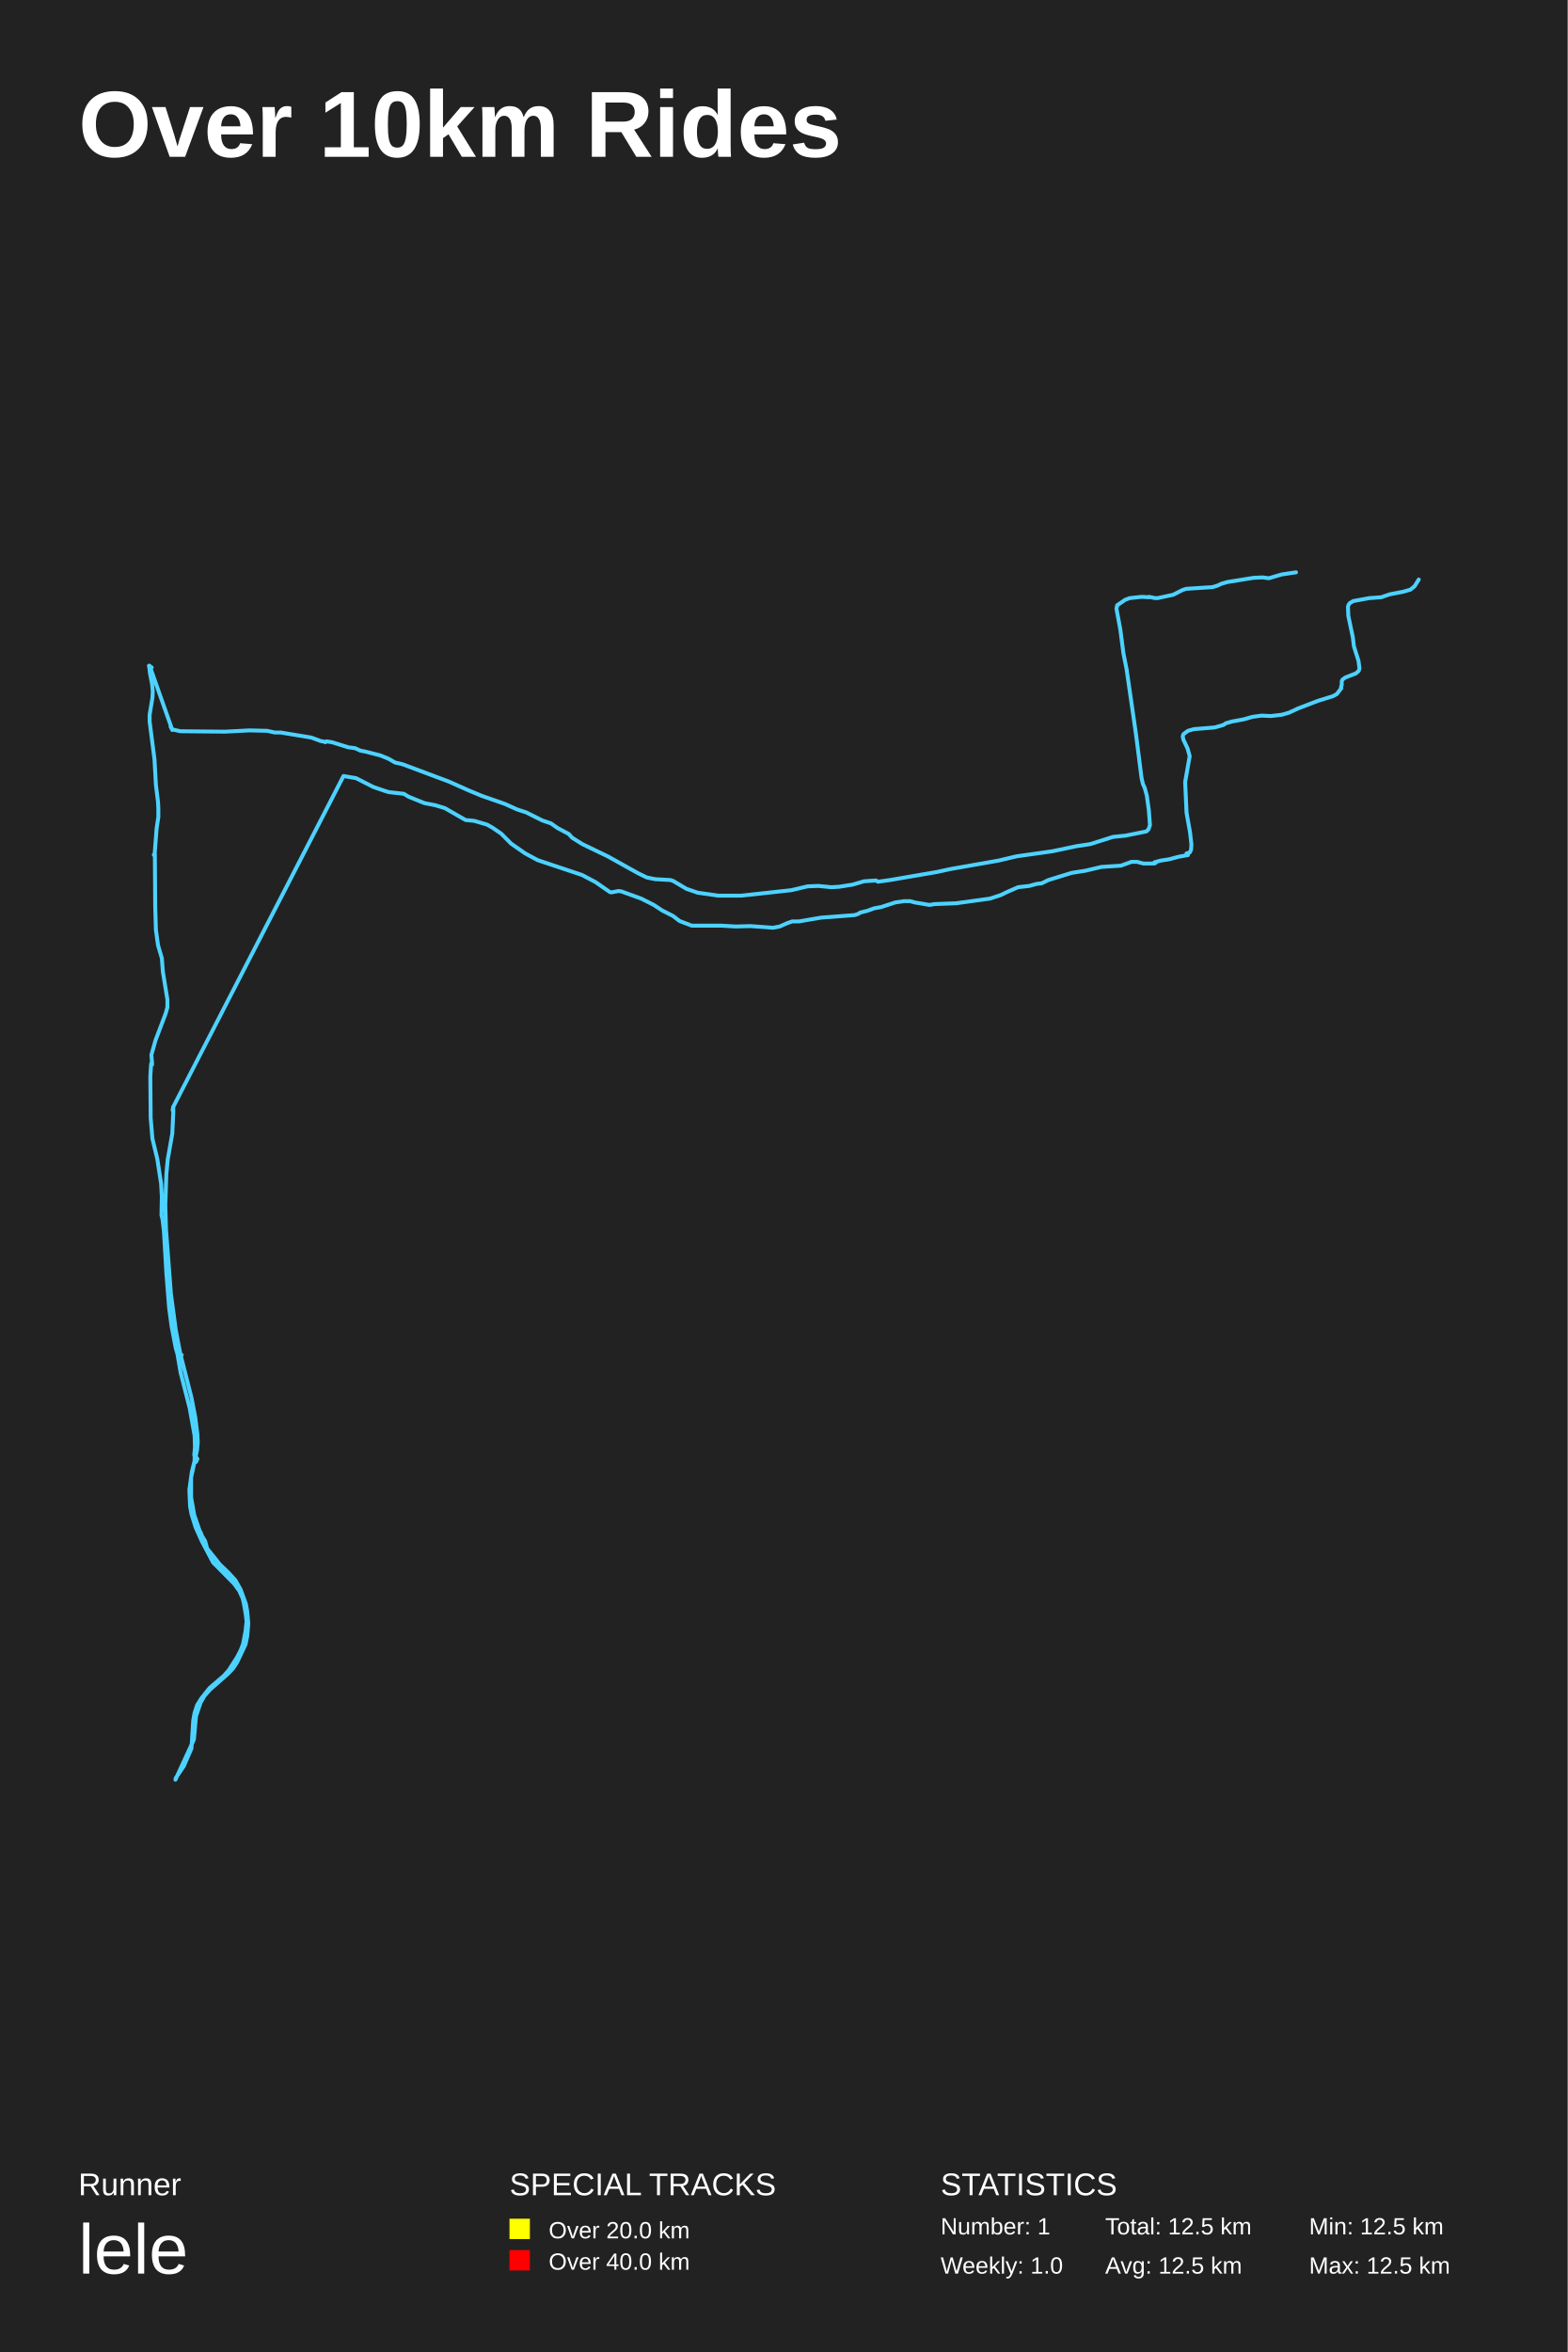
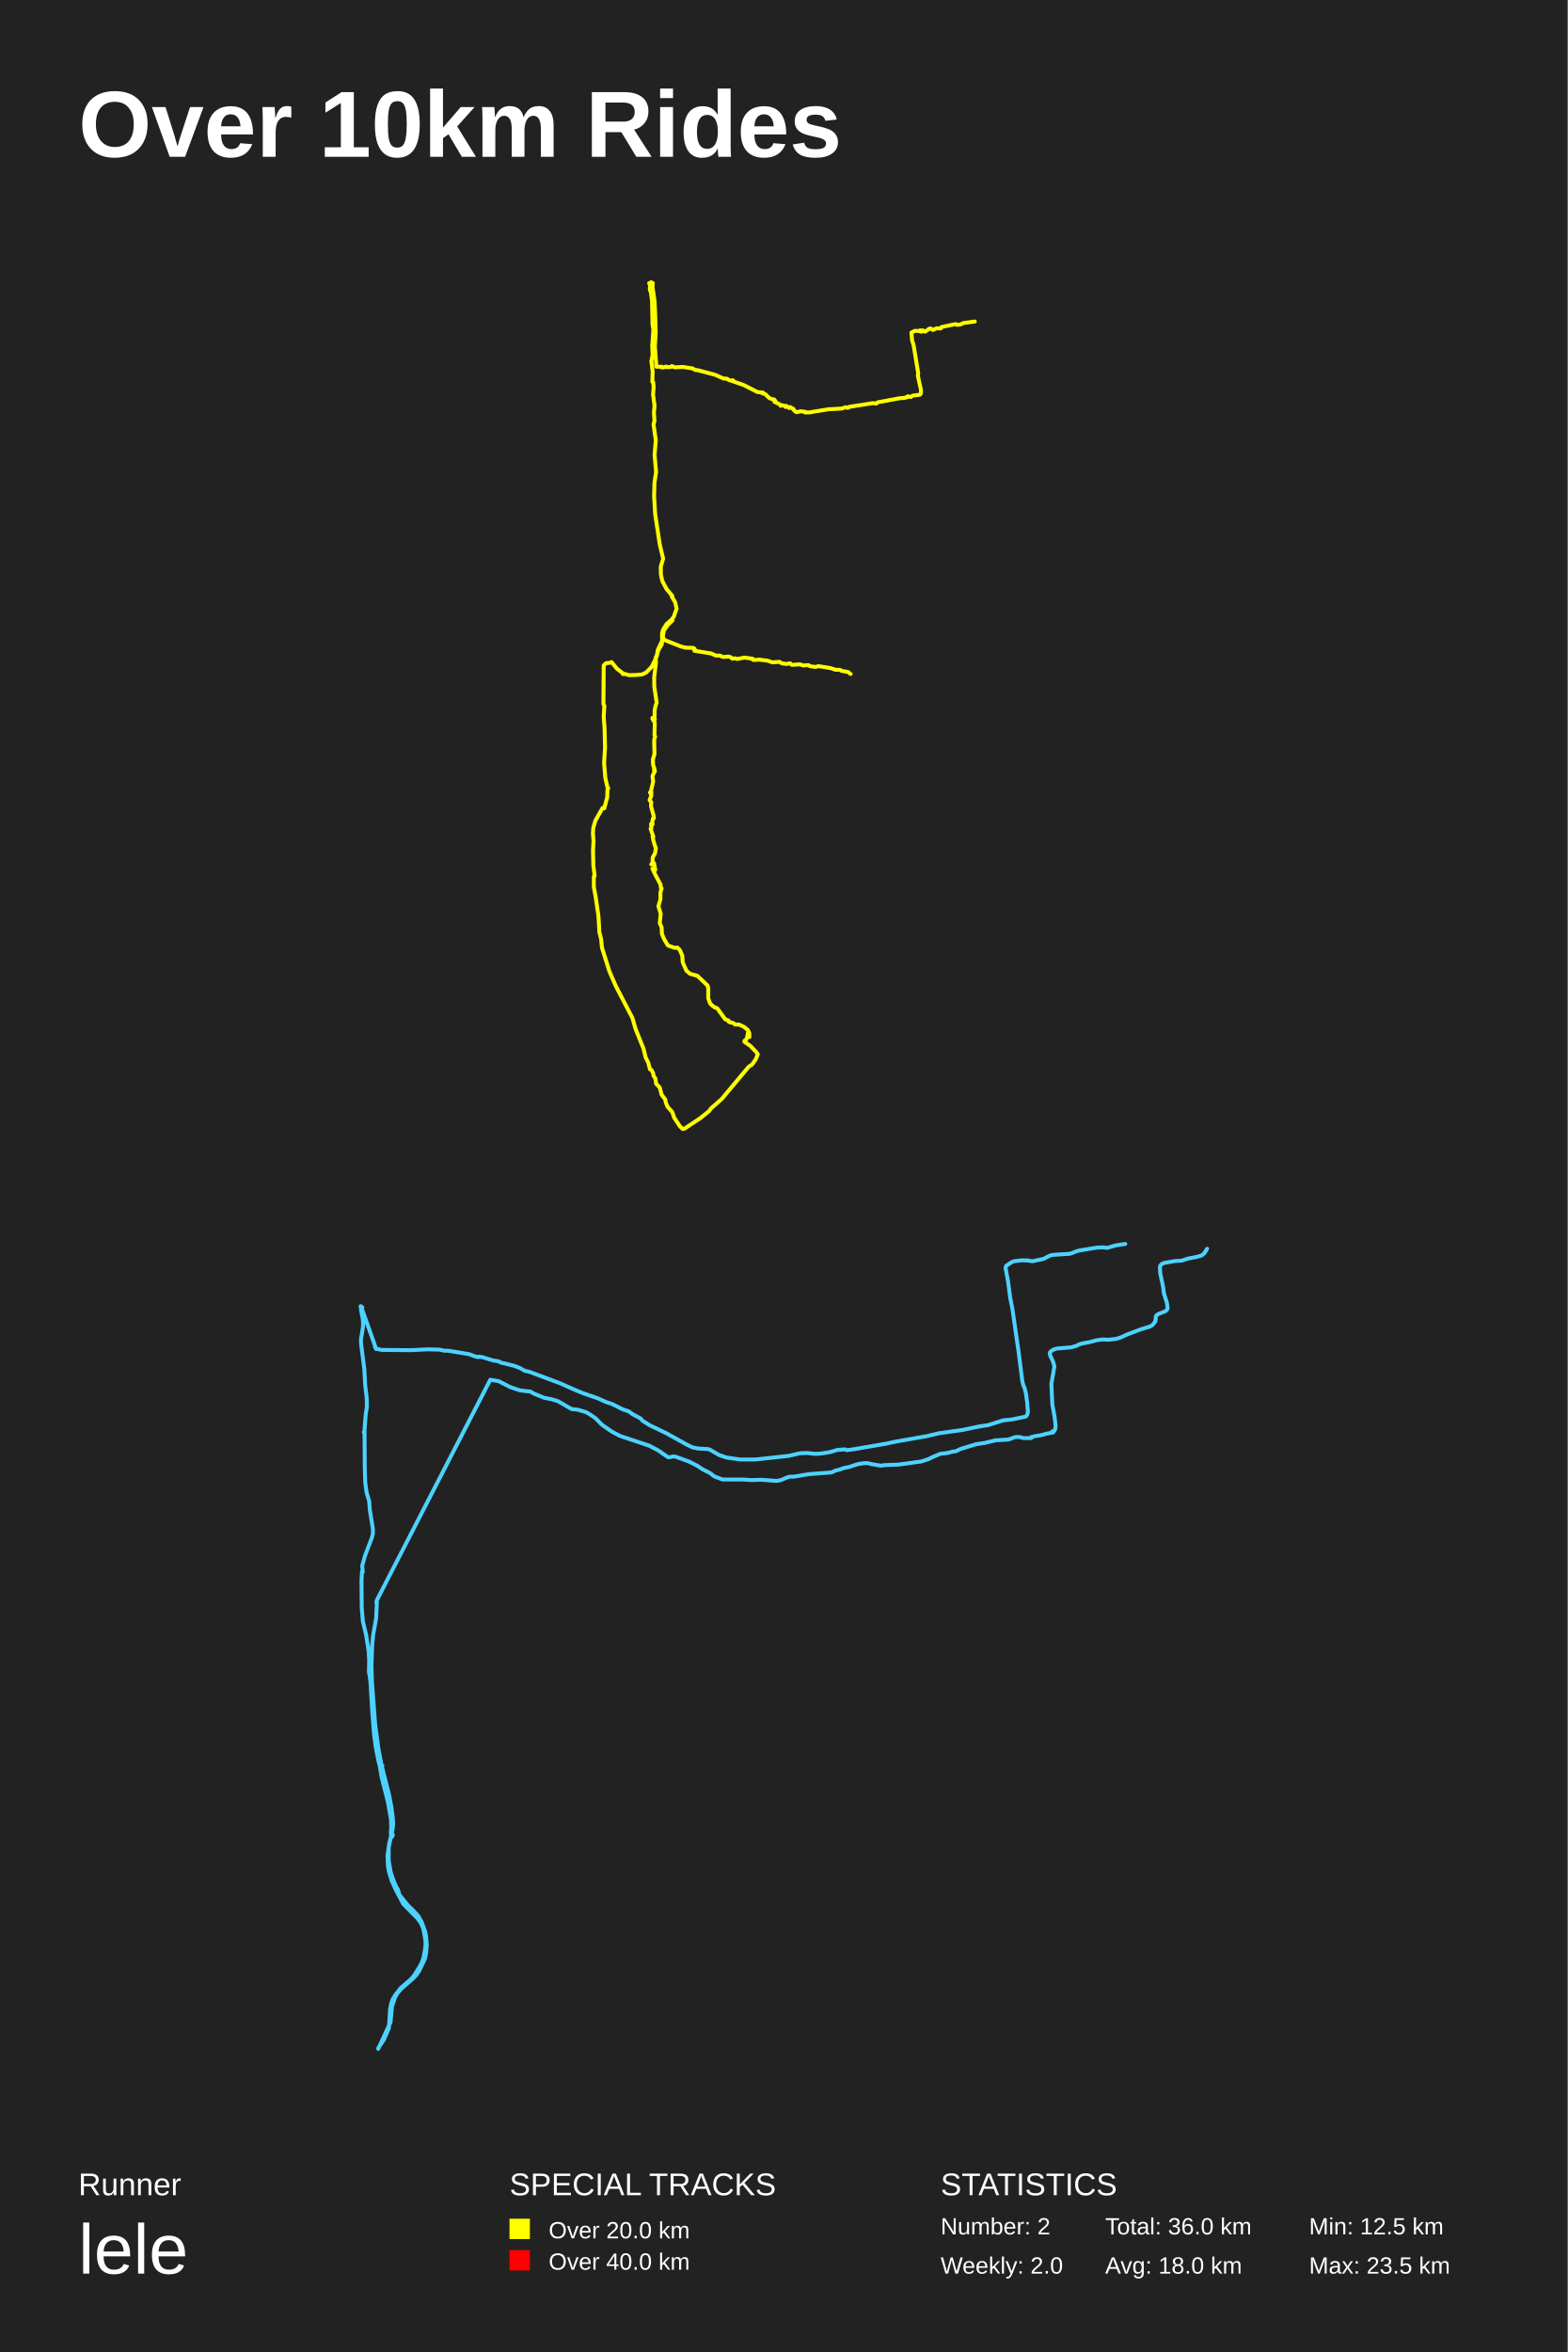
<svg xmlns="http://www.w3.org/2000/svg" baseProfile="full" height="300mm" version="1.1" viewBox="0,0,200,300" width="200mm">
  <defs />
  <rect fill="#222222" height="300" width="200" x="0" y="0" />
  <text fill="#FFFFFF" style="font-size:12px; font-family:Arial; font-weight:bold;" x="10" y="20">Over 10km Rides</text>
  <text fill="#FFFFFF" style="font-size:4px; font-family:Arial" x="10" y="280">Runner</text>
  <text fill="#FFFFFF" style="font-size:9px; font-family:Arial" x="10" y="290">lele</text>
  <text fill="#FFFFFF" style="font-size:4px; font-family:Arial" x="65" y="280">SPECIAL TRACKS</text>
  <rect fill="yellow" height="2.6" width="2.6" x="65" y="283" />
  <text fill="#FFFFFF" style="font-size:3px; font-family:Arial" x="70" y="285.5">Over 20.0 km</text>
  <rect fill="red" height="2.6" width="2.6" x="65" y="287" />
  <text fill="#FFFFFF" style="font-size:3px; font-family:Arial" x="70" y="289.5">Over 40.0 km</text>
  <text fill="#FFFFFF" style="font-size:4px; font-family:Arial" x="120" y="280">STATISTICS</text>
-   <text fill="#FFFFFF" style="font-size:3px; font-family:Arial" x="120" y="285">Number: 1</text>
-   <text fill="#FFFFFF" style="font-size:3px; font-family:Arial" x="120" y="290">Weekly: 1.0</text>
-   <text fill="#FFFFFF" style="font-size:3px; font-family:Arial" x="141" y="285">Total: 12.5 km</text>
-   <text fill="#FFFFFF" style="font-size:3px; font-family:Arial" x="141" y="290">Avg: 12.5 km</text>
+   <text fill="#FFFFFF" style="font-size:3px; font-family:Arial" x="120" y="285">Number: 2</text>
+   <text fill="#FFFFFF" style="font-size:3px; font-family:Arial" x="120" y="290">Weekly: 2.0</text>
+   <text fill="#FFFFFF" style="font-size:3px; font-family:Arial" x="141" y="285">Total: 36.0 km</text>
+   <text fill="#FFFFFF" style="font-size:3px; font-family:Arial" x="141" y="290">Avg: 18.0 km</text>
  <text fill="#FFFFFF" style="font-size:3px; font-family:Arial" x="167" y="285">Min: 12.5 km</text>
-   <text fill="#FFFFFF" style="font-size:3px; font-family:Arial" x="167" y="290">Max: 12.5 km</text>
-   <polyline fill="none" opacity="1" points="165.343,73.001 163.519,73.271 161.873,73.756 161.072,73.648 159.916,73.702 156.58,74.241 155.824,74.457 155.245,74.726 154.667,74.888 151.331,75.104 150.842,75.265 149.685,75.858 147.684,76.29 147.372,76.29 146.572,76.128 146.616,76.182 145.638,76.128 144.125,76.29 143.547,76.505 142.524,77.206 142.435,77.637 142.924,80.279 143.325,83.352 143.725,85.347 144.926,93.649 145.638,99.255 145.815,100.01 146.038,100.495 146.305,101.465 146.572,103.406 146.705,105.239 146.527,105.778 146.26,106.047 143.591,106.586 141.99,106.748 139.099,107.665 137.32,107.934 134.25,108.581 129.669,109.228 127.4,109.767 121.262,110.845 119.527,111.222 113.567,112.247 112.01,112.462 111.743,112.301 110.231,112.408 108.763,112.84 107.028,113.109 106.049,113.163 104.404,113.001 103.025,113.055 100.979,113.54 94.573,114.241 91.638,114.241 89.013,113.864 87.59,113.379 85.855,112.354 85.499,112.247 83.586,112.139 82.519,111.923 81.407,111.384 77.537,109.228 74.29,107.665 73.0,106.856 72.555,106.371 71.132,105.616 70.287,105.023 69.175,104.646 67.129,103.622 65.972,103.244 64.415,102.543 61.479,101.519 59.789,100.818 57.254,99.686 51.338,97.476 50.404,97.26 49.558,96.775 48.491,96.344 46.578,95.859 46.0,95.751 45.288,95.428 44.443,95.32 42.353,94.673 41.685,94.565 41.463,94.619 41.507,94.673 41.418,94.619 40.885,94.511 39.728,94.08 35.814,93.433 35.058,93.433 34.079,93.217 31.811,93.163 28.697,93.325 23.003,93.271 22.069,93.056 21.891,92.894 21.758,92.678 21.98,93.109 19.089,84.915 19.089,85.077 19.178,85.077 19.0,84.915 19.044,85.131 19.356,85.131 19.044,85.023 19.133,85.886 19.4,87.233 19.489,88.204 19.445,89.012 19.089,91.169 19.089,92.031 19.712,96.883 19.89,100.118 20.157,102.274 20.201,103.082 20.201,104.215 19.979,105.67 19.712,109.174 19.756,109.012 19.623,109.012 19.756,108.904 19.801,115.643 19.801,115.589 19.89,118.608 20.157,120.548 20.646,122.219 20.779,123.944 21.357,127.502 21.357,128.149 21.357,128.472 21.135,129.281 19.845,132.677 19.311,134.563 19.4,135.588 19.4,135.803 19.311,135.588 19.267,135.857 19.178,137.312 19.222,142.595 19.445,145.236 20.068,147.824 20.557,151.004 20.646,152.621 20.601,154.992 20.735,155.531 20.913,157.041 21.224,162.377 21.58,166.851 21.891,169.168 22.425,171.971 22.603,172.564 22.914,172.618 23.181,172.833 22.603,172.51 23.048,175.097 24.204,179.625 24.827,183.128 24.871,184.583 24.783,185.607 24.827,185.446 24.827,186.578 25.005,186.47 25.183,186.092 24.96,185.769 24.471,187.763 24.16,190.027 24.249,192.129 24.427,193.099 24.96,194.824 25.761,196.602 27.185,199.297 29.853,201.992 30.521,202.908 30.965,203.878 31.143,204.687 31.366,205.98 31.455,206.843 31.321,208.082 31.01,209.699 30.699,210.507 30.254,211.37 29.186,213.04 28.563,213.741 26.74,215.304 25.672,216.651 25.138,217.514 24.827,218.484 24.649,219.454 24.427,223.011 23.448,225.274 22.425,226.783 22.381,226.999 24.738,221.879 25.005,218.915 25.583,217.19 26.072,216.328 26.784,215.52 29.053,213.526 29.72,212.825 30.254,212.016 31.321,209.753 31.544,208.675 31.677,207.112 31.544,205.549 31.366,204.579 30.699,202.747 30.031,201.561 29.142,200.591 28.074,199.567 26.428,197.519 26.161,196.548 25.761,195.902 25.583,195.417 25.494,195.524 25.583,195.578 24.783,193.261 24.382,190.997 24.382,188.464 25.138,184.961 25.227,183.99 25.183,182.966 24.916,180.81 24.427,178.277 23.003,172.672 22.425,169.653 21.802,165.018 21.18,156.825 21.091,153.753 21.224,149.764 21.402,147.877 21.98,144.589 22.114,141.733 22.114,141.517 22.025,141.625 22.025,141.517 22.114,141.301 22.069,141.247 43.82,98.986 45.422,99.255 47.646,100.387 49.069,100.872 49.603,101.034 51.516,101.25 52.138,101.627 54.14,102.436 55.519,102.705 56.764,103.082 59.389,104.592 60.501,104.7 62.147,105.185 62.814,105.562 63.926,106.317 65.216,107.611 66.995,108.851 68.596,109.713 74.245,111.6 75.98,112.516 77.848,113.81 78.071,113.81 78.916,113.648 79.272,113.702 81.807,114.619 83.409,115.427 84.476,116.128 85.855,116.829 86.7,117.476 88.257,118.069 92.038,118.069 93.862,118.176 95.73,118.122 98.621,118.338 99.466,118.176 100.445,117.745 101.068,117.529 101.913,117.529 104.759,117.044 109.03,116.721 109.519,116.559 109.741,116.397 110.631,116.182 111.521,115.858 112.41,115.697 114.234,115.104 115.346,114.942 116.102,114.942 116.68,115.104 118.593,115.427 119.216,115.319 121.974,115.212 126.288,114.619 127.623,114.187 128.646,113.702 129.891,113.163 131.315,113.001 132.293,112.732 132.871,112.678 133.761,112.247 136.741,111.33 138.476,111.061 140.522,110.576 143.013,110.414 144.348,109.929 145.059,109.929 145.86,110.144 147.283,110.144 147.461,110.037 147.283,109.983 148.084,109.767 149.152,109.605 150.353,109.282 151.554,109.066 151.376,108.851 151.776,108.743 151.865,108.581 151.954,108.365 151.998,107.719 151.82,106.155 151.376,103.675 151.198,99.74 151.776,96.452 151.509,95.481 150.975,94.349 150.886,93.918 150.975,93.649 151.554,93.217 152.31,93.002 154.979,92.786 156.091,92.463 156.402,92.247 157.158,92.031 158.626,91.762 159.783,91.438 160.939,91.277 162.14,91.331 163.519,91.169 164.453,90.899 165.61,90.36 168.145,89.39 170.058,88.797 170.547,88.527 171.125,87.772 171.081,87.611 171.17,87.395 171.17,86.91 171.259,86.694 171.614,86.425 172.993,85.886 173.349,85.562 173.438,85.239 173.305,84.268 172.727,82.435 172.593,81.303 172.015,78.554 171.97,77.422 172.015,77.206 172.193,76.937 172.638,76.667 174.684,76.29 176.196,76.182 177.308,75.804 178.998,75.481 179.932,75.211 180.466,74.78 181.0,73.918" stroke="#4DD2FF" stroke-dasharray="none" stroke-linecap="round" stroke-linejoin="round" stroke-width="0.5" />
+   <text fill="#FFFFFF" style="font-size:3px; font-family:Arial" x="167" y="290">Max: 23.5 km</text>
+   <polyline fill="none" opacity="1" points="124.362,41.01 122.944,41.199 122.475,41.403 122.067,41.432 121.959,41.345 121.718,41.374 120.096,41.723 120.024,41.898 119.495,41.869 119.027,42.087 118.726,41.898 118.582,41.913 118.018,42.306 117.705,42.131 117.585,42.306 117.465,42.219 117.417,42.291 117.393,42.131 117.321,42.219 116.684,42.204 116.275,42.422 116.359,43.398 116.564,44.083 117.14,47.607 117.092,47.912 117.489,49.718 117.501,50.141 117.369,50.344 116.443,50.461 116.203,50.636 115.843,50.548 115.747,50.679 115.686,50.606 115.47,50.752 114.773,50.796 111.95,51.32 111.781,51.48 111.361,51.422 108.297,51.902 108.237,52.004 108.105,52.019 107.852,51.946 107.42,52.106 105.677,52.208 103.587,52.543 103.467,52.587 102.746,52.616 102.637,52.572 102.746,52.529 102.145,52.456 101.652,52.572 101.532,52.543 101.232,52.267 101.244,52.179 100.787,51.917 100.679,52.048 100.294,51.757 100.222,51.917 100.15,51.801 99.814,51.684 99.585,51.757 99.501,51.582 98.792,51.247 98.925,51.131 98.792,51.072 98.756,50.941 98.696,50.985 98.156,50.781 97.591,50.242 97.242,50.17 97.327,50.068 96.642,50.009 94.899,49.121 93.349,48.582 93.542,48.539 93.469,48.495 93.337,48.568 93.025,48.495 92.749,48.306 92.292,48.277 91.199,47.796 88.928,47.199 88.747,47.214 88.351,46.995 87.125,46.806 86.056,46.849 85.719,46.689 85.731,46.762 85.575,46.806 85.071,46.835 84.998,46.748 84.614,46.879 84.326,46.835 84.434,46.777 83.737,46.777 83.545,44.141 83.653,42.568 83.593,40.238 83.508,38.418 83.244,36.612 83.28,36.102 83.04,36.0 82.884,36.306 82.944,36.189 82.812,36.131 82.956,36.262 82.896,36.903 83.04,37.311 83.184,38.403 83.244,41.374 83.352,42.044 83.208,44.112 83.256,45.248 83.1,46.078 83.268,47.403 83.22,48.699 83.328,48.728 83.388,49.354 83.316,50.344 83.508,51.757 83.424,52.645 83.496,53.708 83.376,54.13 83.665,56.169 83.508,58.004 83.701,60.202 83.496,61.557 83.448,63.304 83.581,65.561 84.169,69.448 84.602,71.254 84.302,72.273 84.314,73.263 84.494,74.107 85.034,75.126 85.779,76.014 85.695,76.087 86.128,76.801 86.32,77.645 85.96,78.65 85.707,79.013 85.022,79.61 84.578,80.338 84.458,80.833 84.47,81.736 83.917,82.915 83.773,83.774 83.701,83.745 83.629,83.978 83.689,84.487 83.46,86.38 83.472,87.588 83.773,89.612 83.629,90.048 83.52,90.543 83.508,91.533 83.244,91.562 83.545,91.781 83.424,91.621 83.22,91.635 83.533,92.188 83.496,93.76 83.581,93.95 83.484,94.226 83.46,94.532 83.496,96.162 83.292,96.89 83.304,97.094 83.292,97.094 83.34,97.662 83.496,98.04 83.496,98.2 83.424,98.2 83.557,98.36 83.328,98.782 83.244,99.03 83.328,99.699 83.052,100.893 83.112,101.097 82.92,101.082 83.112,101.432 82.872,102.043 83.016,102.247 83.088,102.305 83.052,102.814 83.412,104.139 83.424,104.372 83.292,104.401 83.22,104.794 83.244,105.172 83.124,105.041 83.064,105.1 83.1,105.609 83.004,105.696 83.352,106.73 83.256,106.686 83.34,107.137 83.52,107.778 83.677,108.185 83.569,108.84 83.268,109.379 83.244,110.107 83.088,110.252 83.436,110.077 83.593,110.965 83.232,110.791 83.581,111.533 84.265,112.814 84.314,113.265 84.41,113.323 84.253,113.818 84.253,114.706 84.001,115.594 84.289,116.554 84.169,117.748 84.41,118.286 84.446,119.13 84.722,119.785 85.203,120.586 86.032,120.891 86.44,120.877 86.753,121.211 87.041,121.895 87.101,122.754 87.57,123.816 88.038,124.209 88.976,124.471 90.273,125.708 90.357,126.043 90.357,127.353 90.61,128.022 90.898,128.284 91.199,128.502 91.499,128.604 92.52,130.016 92.941,130.161 92.953,130.307 93.109,130.394 93.506,130.467 93.806,130.685 94.287,130.685 94.911,130.976 95.404,131.369 95.596,131.791 95.608,132.272 95.572,131.864 95.452,131.617 95.32,132.315 95.152,132.679 94.983,132.737 94.971,132.883 95.728,133.407 96.413,134.12 96.678,134.454 96.425,135.095 95.981,135.749 95.5,136.084 92.052,140.202 90.706,141.381 90.454,141.73 89.348,142.618 87.317,143.971 87.089,144.0 86.753,143.68 86.008,142.559 85.767,141.846 85.167,141.177 84.95,140.653 84.854,140.217 84.41,139.635 84.169,138.718 83.713,138.238 83.605,137.554 83.376,137.219 83.34,136.914 83.1,136.462 82.92,136.39 82.691,135.517 82.367,134.876 82.091,133.741 81.093,131.267 80.685,129.856 78.546,125.737 77.753,123.918 76.792,120.862 76.696,119.829 76.467,118.897 76.347,116.831 75.999,114.444 75.758,113.134 75.758,111.795 75.842,111.78 75.854,111.678 75.698,110.383 75.65,108.433 75.722,107.283 75.638,106.308 75.698,105.551 75.951,104.692 76.852,103.091 76.96,103.004 77.092,103.105 77.465,101.708 77.501,100.747 77.597,100.529 77.549,100.631 77.224,99.234 77.068,97.327 77.188,95.391 77.128,92.902 77.02,91.431 77.104,90.019 76.984,89.83 77.02,84.88 77.32,84.589 77.981,84.516 78.017,84.444 78.702,85.288 79.399,85.827 79.471,85.987 79.579,85.929 80.264,86.118 81.25,86.089 81.898,86.03 82.439,85.783 83.112,85.084 83.364,84.618 83.761,83.774 84.001,82.857 83.977,82.944 84.422,82.202 84.59,80.717 84.794,80.12 85.803,79.115 85.323,79.523 84.698,80.426 84.566,81.124 84.698,81.605 86.921,82.478 87.462,82.609 88.459,82.639 88.627,82.77 88.579,83.002 90.73,83.352 91.307,83.614 91.823,83.614 92.076,83.745 92.304,83.803 92.941,83.745 93.229,83.832 93.433,84.022 93.746,83.963 94.058,84.051 94.971,83.876 96.029,84.022 95.993,84.109 96.137,84.182 96.846,84.138 97.927,84.269 98.54,84.487 99.441,84.415 99.754,84.618 100.342,84.691 100.799,84.604 101.027,84.808 102.061,84.735 102.445,84.88 103.142,84.837 103.322,84.968 104.019,85.07 104.44,84.968 105.942,85.215 106.615,85.434 107.155,85.434 107.36,85.565 108.225,85.725 108.381,85.87 108.525,85.972" stroke="yellow" stroke-dasharray="none" stroke-linecap="round" stroke-linejoin="round" stroke-width="0.5" />
+   <polyline fill="none" opacity="1" points="143.562,158.667 142.346,158.847 141.249,159.171 140.715,159.099 139.944,159.135 137.72,159.494 137.216,159.638 136.83,159.817 136.445,159.925 134.221,160.069 133.895,160.177 133.124,160.572 131.789,160.86 131.582,160.86 131.048,160.752 131.077,160.788 130.425,160.752 129.417,160.86 129.031,161.004 128.349,161.471 128.29,161.758 128.616,163.519 128.883,165.568 129.15,166.898 129.951,172.432 130.425,176.17 130.544,176.673 130.692,176.997 130.87,177.644 131.048,178.937 131.137,180.159 131.018,180.519 130.84,180.698 129.061,181.058 127.993,181.165 126.066,181.776 124.88,181.956 122.834,182.387 119.779,182.819 118.267,183.178 114.175,183.897 113.018,184.148 109.044,184.831 108.007,184.975 107.829,184.867 106.82,184.939 105.842,185.226 104.685,185.406 104.033,185.442 102.936,185.334 102.016,185.37 100.652,185.694 96.382,186.161 94.425,186.161 92.675,185.909 91.727,185.586 90.57,184.903 90.333,184.831 89.058,184.759 88.346,184.615 87.605,184.256 85.025,182.819 82.86,181.776 82.0,181.237 81.703,180.914 80.755,180.411 80.191,180.015 79.45,179.764 78.086,179.081 77.315,178.829 76.277,178.362 74.32,177.679 73.193,177.212 71.502,176.458 67.558,174.984 66.936,174.84 66.372,174.517 65.661,174.229 64.386,173.906 64.0,173.834 63.526,173.618 62.962,173.546 61.568,173.115 61.124,173.043 60.975,173.079 61.005,173.115 60.946,173.079 60.59,173.007 59.819,172.72 57.209,172.289 56.705,172.289 56.053,172.145 54.54,172.109 52.465,172.217 48.669,172.181 48.046,172.037 47.928,171.929 47.839,171.785 47.987,172.073 46.059,166.61 46.059,166.718 46.119,166.718 46.0,166.61 46.03,166.754 46.237,166.754 46.03,166.682 46.089,167.257 46.267,168.156 46.326,168.803 46.297,169.342 46.059,170.779 46.059,171.354 46.474,174.589 46.593,176.745 46.771,178.183 46.801,178.722 46.801,179.476 46.652,180.447 46.474,182.783 46.504,182.675 46.415,182.675 46.504,182.603 46.534,187.095 46.534,187.059 46.593,189.072 46.771,190.365 47.097,191.48 47.186,192.629 47.572,195.001 47.572,195.433 47.572,195.648 47.423,196.187 46.563,198.451 46.208,199.709 46.267,200.392 46.267,200.535 46.208,200.392 46.178,200.571 46.119,201.542 46.148,205.063 46.297,206.824 46.712,208.549 47.038,210.669 47.097,211.747 47.068,213.328 47.157,213.688 47.275,214.694 47.483,218.251 47.72,221.234 47.928,222.779 48.283,224.647 48.402,225.043 48.61,225.079 48.787,225.222 48.402,225.007 48.699,226.731 49.47,229.75 49.885,232.085 49.914,233.056 49.855,233.738 49.885,233.63 49.885,234.385 50.003,234.313 50.122,234.062 49.974,233.846 49.647,235.176 49.44,236.685 49.499,238.086 49.618,238.733 49.974,239.883 50.507,241.068 51.456,242.865 53.236,244.661 53.68,245.272 53.977,245.919 54.096,246.458 54.244,247.32 54.303,247.895 54.214,248.721 54.007,249.799 53.799,250.338 53.502,250.913 52.791,252.027 52.376,252.494 51.16,253.536 50.448,254.434 50.092,255.009 49.885,255.656 49.766,256.303 49.618,258.674 48.965,260.183 48.283,261.189 48.254,261.333 49.825,257.919 50.003,255.943 50.389,254.794 50.715,254.219 51.189,253.68 52.702,252.35 53.147,251.883 53.502,251.344 54.214,249.835 54.362,249.117 54.451,248.075 54.362,247.033 54.244,246.386 53.799,245.164 53.354,244.374 52.761,243.727 52.049,243.044 50.952,241.679 50.774,241.032 50.507,240.601 50.389,240.278 50.329,240.35 50.389,240.386 49.855,238.841 49.588,237.331 49.588,235.643 50.092,233.307 50.152,232.66 50.122,231.978 49.944,230.54 49.618,228.851 48.669,225.115 48.283,223.102 47.868,220.012 47.453,214.55 47.394,212.502 47.483,209.843 47.601,208.585 47.987,206.393 48.076,204.488 48.076,204.345 48.016,204.416 48.016,204.345 48.076,204.201 48.046,204.165 62.547,175.99 63.614,176.17 65.097,176.925 66.046,177.248 66.402,177.356 67.677,177.5 68.092,177.751 69.427,178.29 70.346,178.47 71.176,178.722 72.926,179.728 73.667,179.8 74.764,180.123 75.209,180.375 75.951,180.878 76.811,181.74 77.997,182.567 79.064,183.142 82.83,184.4 83.987,185.011 85.232,185.873 85.381,185.873 85.944,185.766 86.181,185.801 87.871,186.412 88.939,186.951 89.651,187.419 90.57,187.886 91.133,188.317 92.171,188.712 94.692,188.712 95.908,188.784 97.153,188.748 99.081,188.892 99.644,188.784 100.297,188.497 100.712,188.353 101.275,188.353 103.173,188.03 106.02,187.814 106.346,187.706 106.494,187.598 107.087,187.455 107.68,187.239 108.273,187.131 109.489,186.736 110.231,186.628 110.735,186.628 111.12,186.736 112.395,186.951 112.811,186.88 114.649,186.808 117.526,186.412 118.415,186.125 119.097,185.801 119.928,185.442 120.876,185.334 121.529,185.155 121.914,185.119 122.507,184.831 124.494,184.22 125.651,184.04 127.015,183.717 128.675,183.609 129.565,183.286 130.04,183.286 130.573,183.43 131.522,183.43 131.641,183.358 131.522,183.322 132.056,183.178 132.768,183.07 133.568,182.855 134.369,182.711 134.25,182.567 134.517,182.495 134.577,182.387 134.636,182.244 134.666,181.812 134.547,180.77 134.25,179.117 134.132,176.493 134.517,174.301 134.339,173.654 133.984,172.9 133.924,172.612 133.984,172.432 134.369,172.145 134.873,172.001 136.652,171.857 137.394,171.642 137.601,171.498 138.105,171.354 139.084,171.175 139.855,170.959 140.626,170.851 141.427,170.887 142.346,170.779 142.969,170.599 143.74,170.24 145.43,169.593 146.705,169.198 147.031,169.018 147.417,168.515 147.387,168.407 147.446,168.263 147.446,167.94 147.506,167.796 147.743,167.617 148.662,167.257 148.9,167.041 148.959,166.826 148.87,166.179 148.484,164.957 148.395,164.202 148.01,162.369 147.98,161.615 148.01,161.471 148.129,161.291 148.425,161.111 149.789,160.86 150.797,160.788 151.539,160.536 152.666,160.321 153.288,160.141 153.644,159.853 154.0,159.278" stroke="#4DD2FF" stroke-dasharray="none" stroke-linecap="round" stroke-linejoin="round" stroke-width="0.5" />
</svg>
